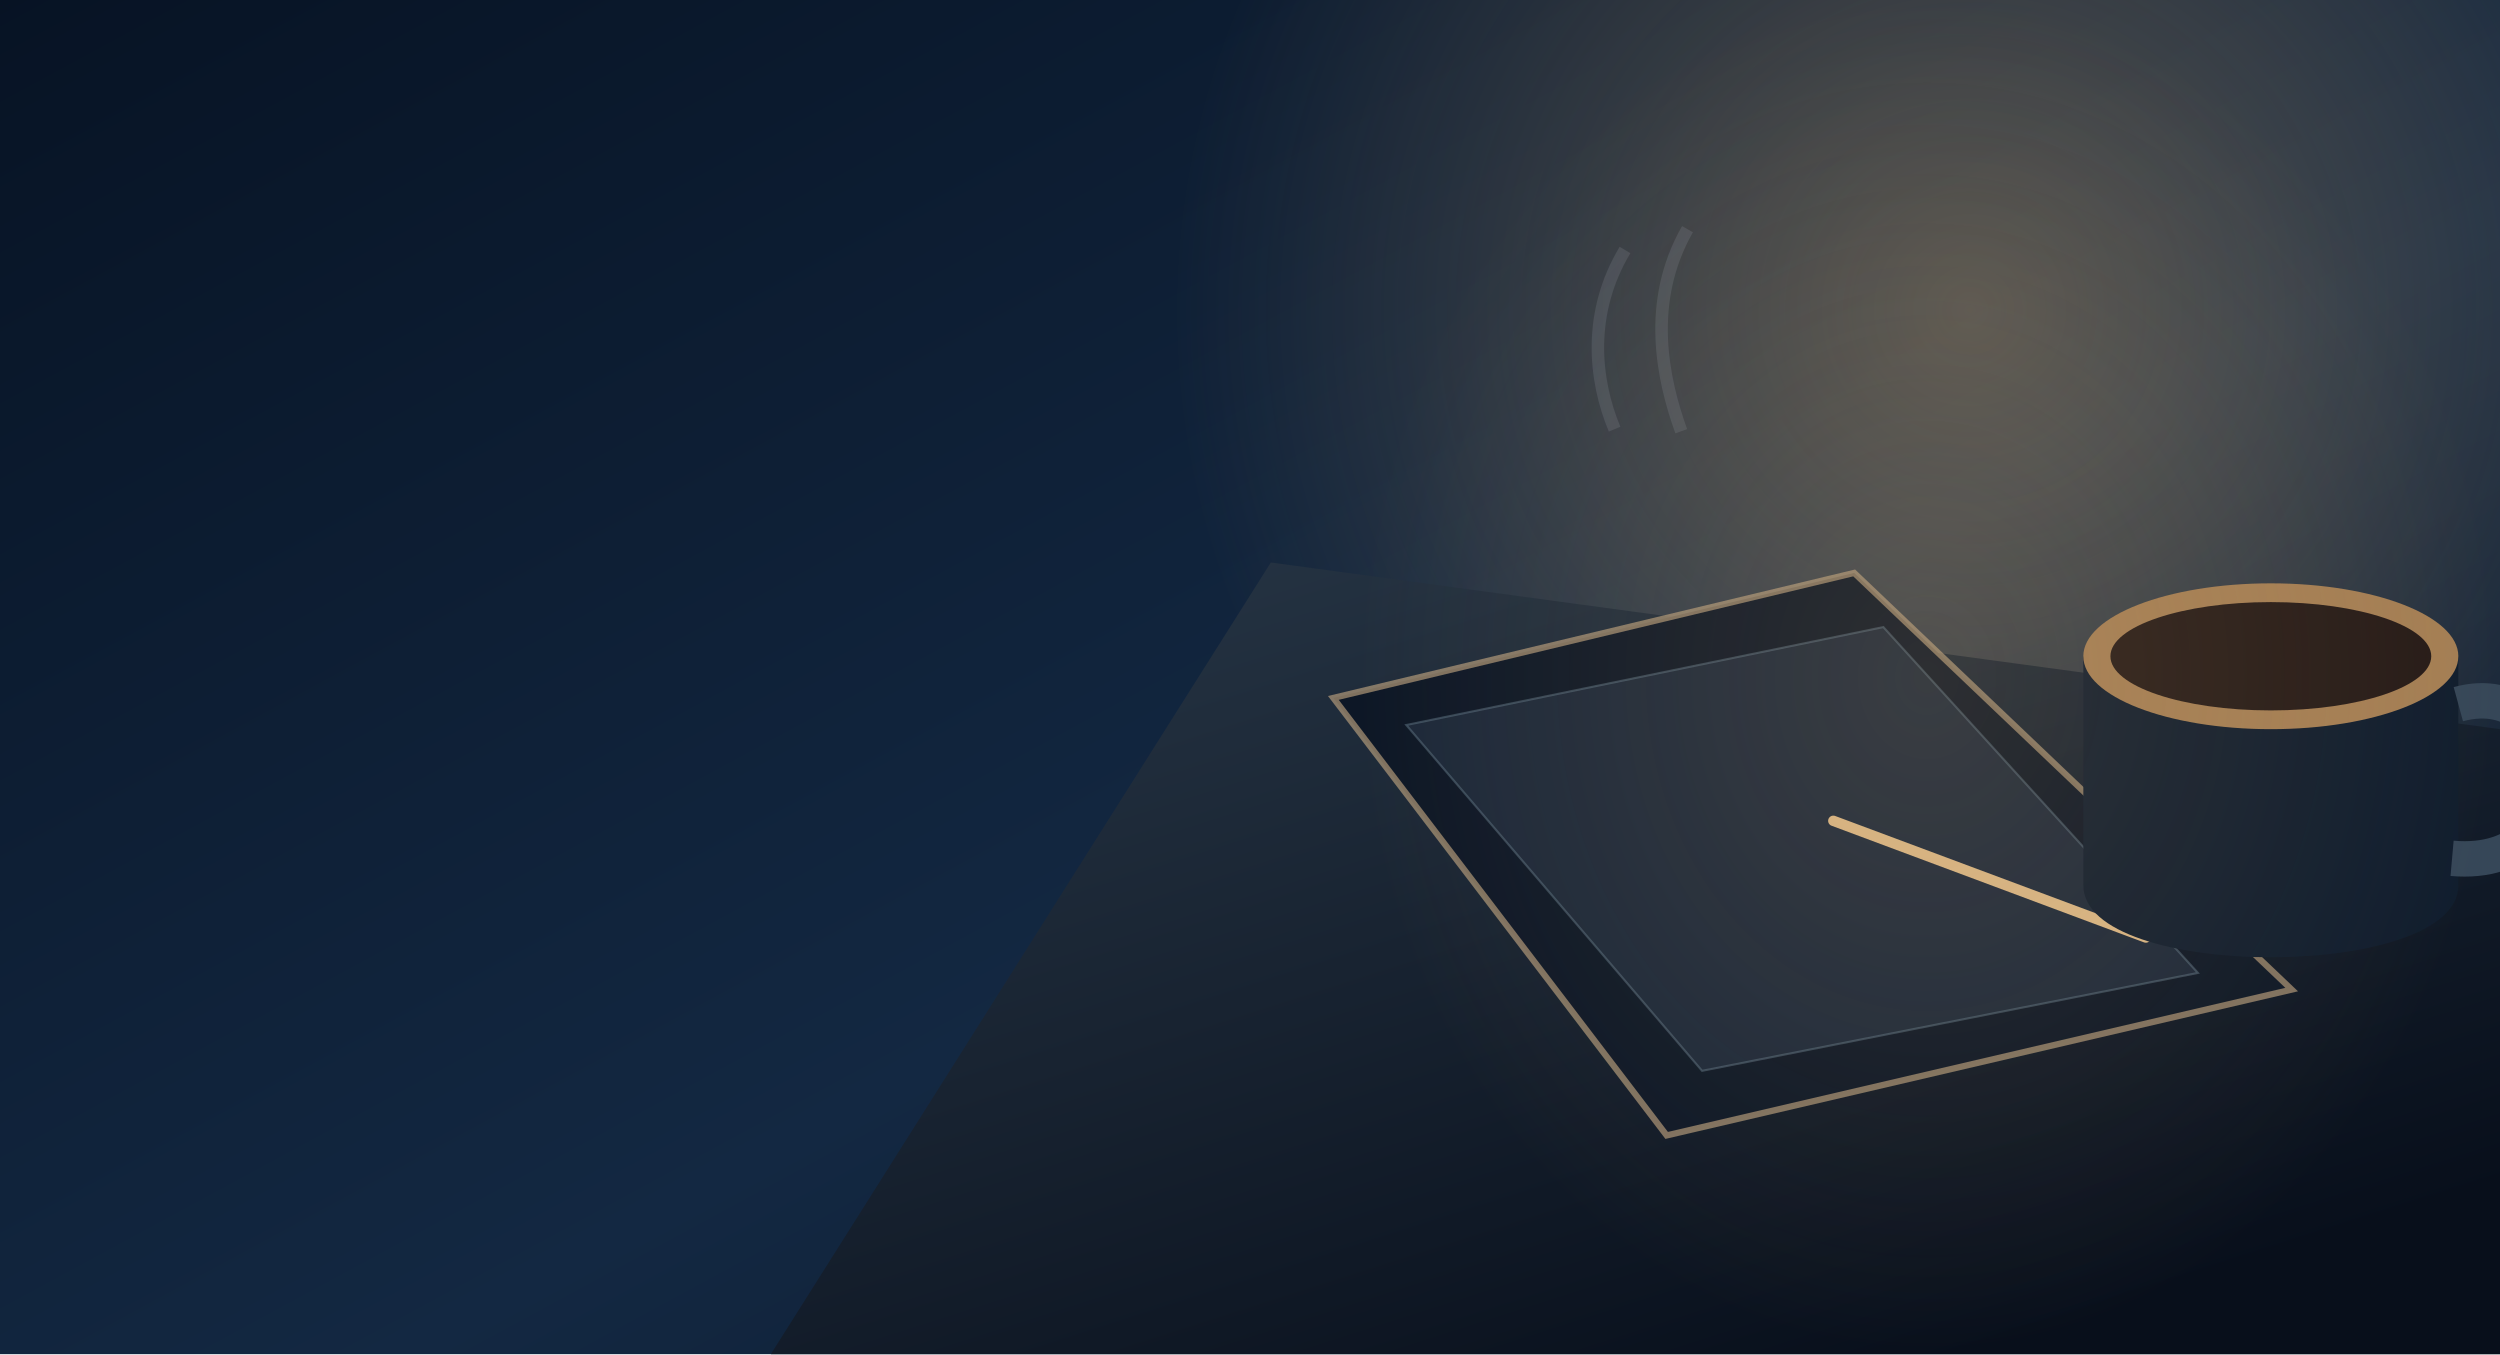
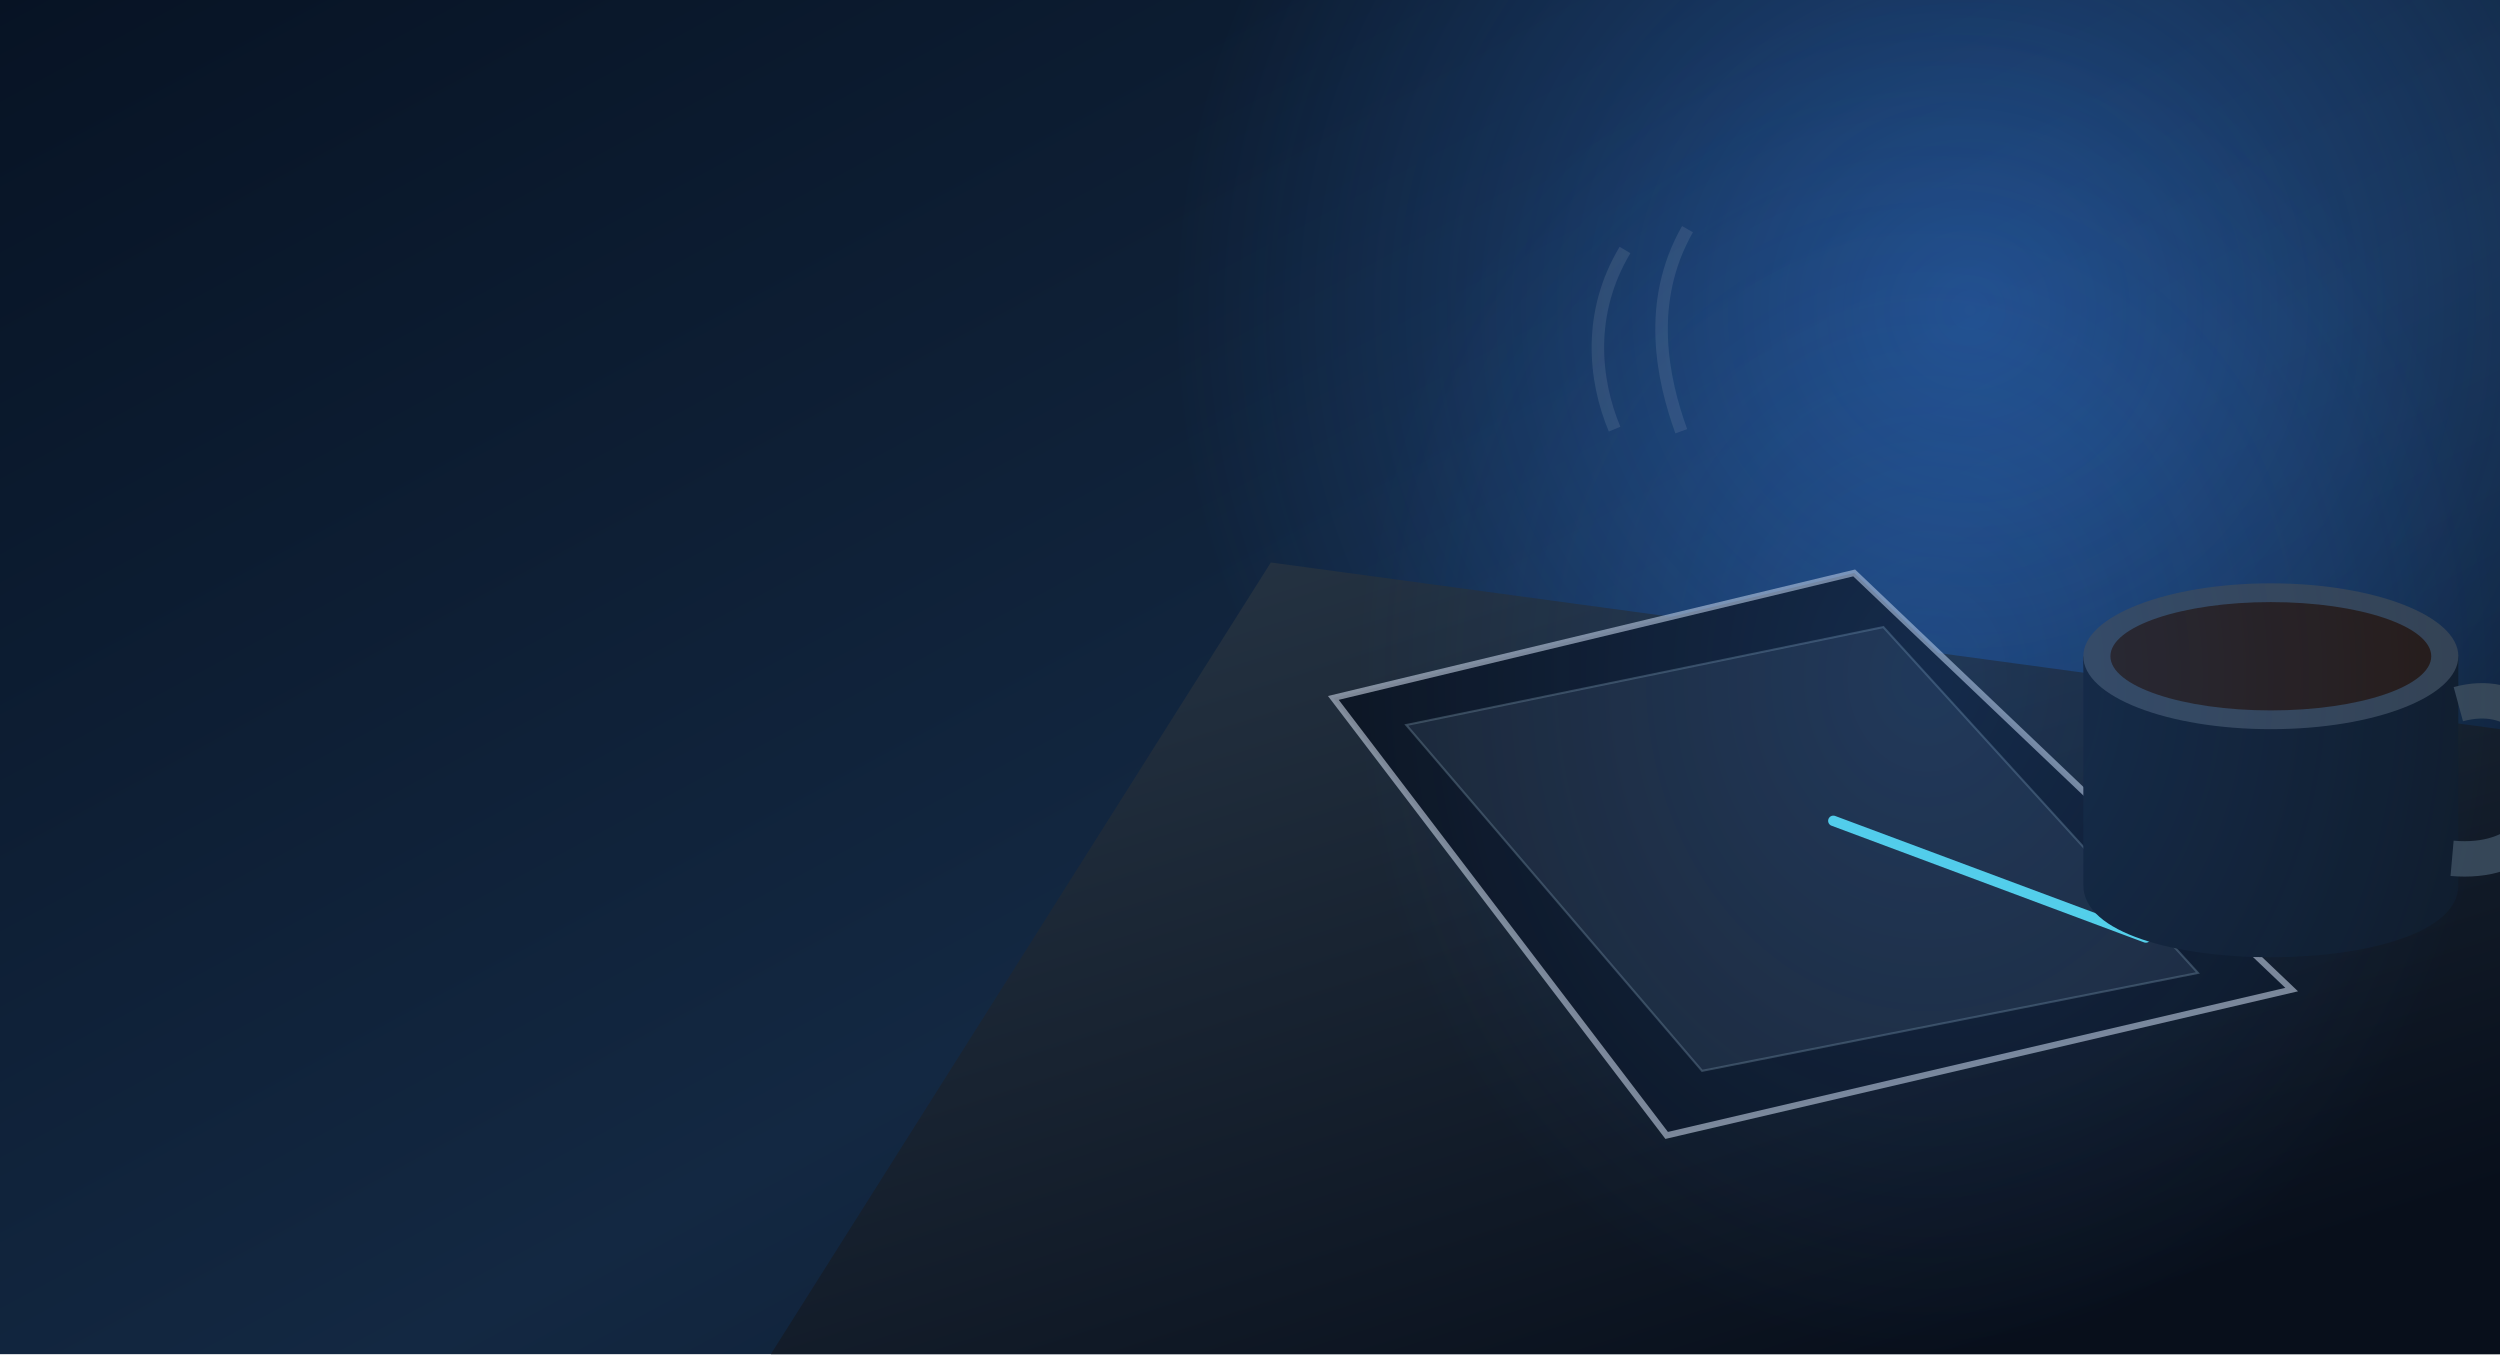
<svg xmlns="http://www.w3.org/2000/svg" viewBox="0 0 1200 650">
  <defs>
    <linearGradient id="bg" x2="1" y2="1">
      <stop stop-color="#071324" />
      <stop offset=".58" stop-color="#132842" />
      <stop offset="1" stop-color="#091526" />
    </linearGradient>
    <radialGradient id="glow">
-       <stop stop-color="#caa36d" stop-opacity=".38" />
-       <stop offset="1" stop-color="#caa36d" stop-opacity="0" />
+       <stop stop-color="#398bff" stop-opacity=".38" />
+       <stop offset="1" stop-color="#398bff" stop-opacity="0" />
    </radialGradient>
    <linearGradient id="desk" x2=".7" y2="1">
      <stop stop-color="#283747" />
      <stop offset="1" stop-color="#080f1b" />
    </linearGradient>
  </defs>
  <path fill="url(#bg)" d="M0 0h1200v650H0z" />
  <circle cx="945" cy="150" r="380" fill="url(#glow)" />
  <path d="M370 650 610 270 1200 350v300Z" fill="url(#desk)" />
-   <path d="M640 335 890 275 1100 475 800 545Z" fill="#0d1726" stroke="#bca17e" stroke-opacity=".65" stroke-width="3" />
+   <path d="M640 335 890 275 1100 475 800 545Z" fill="#0d1726" stroke="#b8c4d2" stroke-opacity=".65" stroke-width="3" />
  <path d="M675 348 904 301 1055 467 817 514Z" fill="#1c2839" stroke="#5f7485" stroke-opacity=".5" />
-   <path d="M880 394 1030 450" stroke="#d8b584" stroke-width="5" stroke-linecap="round" />
+   <path d="M880 394 1030 450" stroke="#56d6e8" stroke-width="5" stroke-linecap="round" />
  <ellipse cx="1090" cy="318" rx="90" ry="35" fill="#1d2c3c" />
  <path d="M1000 315v110c0 46 180 46 180 0V315" fill="#101d2e" />
-   <ellipse cx="1090" cy="315" rx="90" ry="35" fill="#a47e54" />
+   <ellipse cx="1090" cy="315" rx="90" ry="35" fill="#344253" />
  <ellipse cx="1090" cy="315" rx="77" ry="26" fill="#261b18" />
  <path d="M1180 338c55-15 65 80-3 74" fill="none" stroke="#364758" stroke-width="17" />
  <path d="M780 120c-18 30-15 62-5 86M810 110c-20 35-12 72-3 97" fill="none" stroke="#aeb9c5" stroke-opacity=".15" stroke-width="6" />
  <path d="M650 0h550v650H650z" fill="url(#glow)" opacity=".45" />
</svg>
